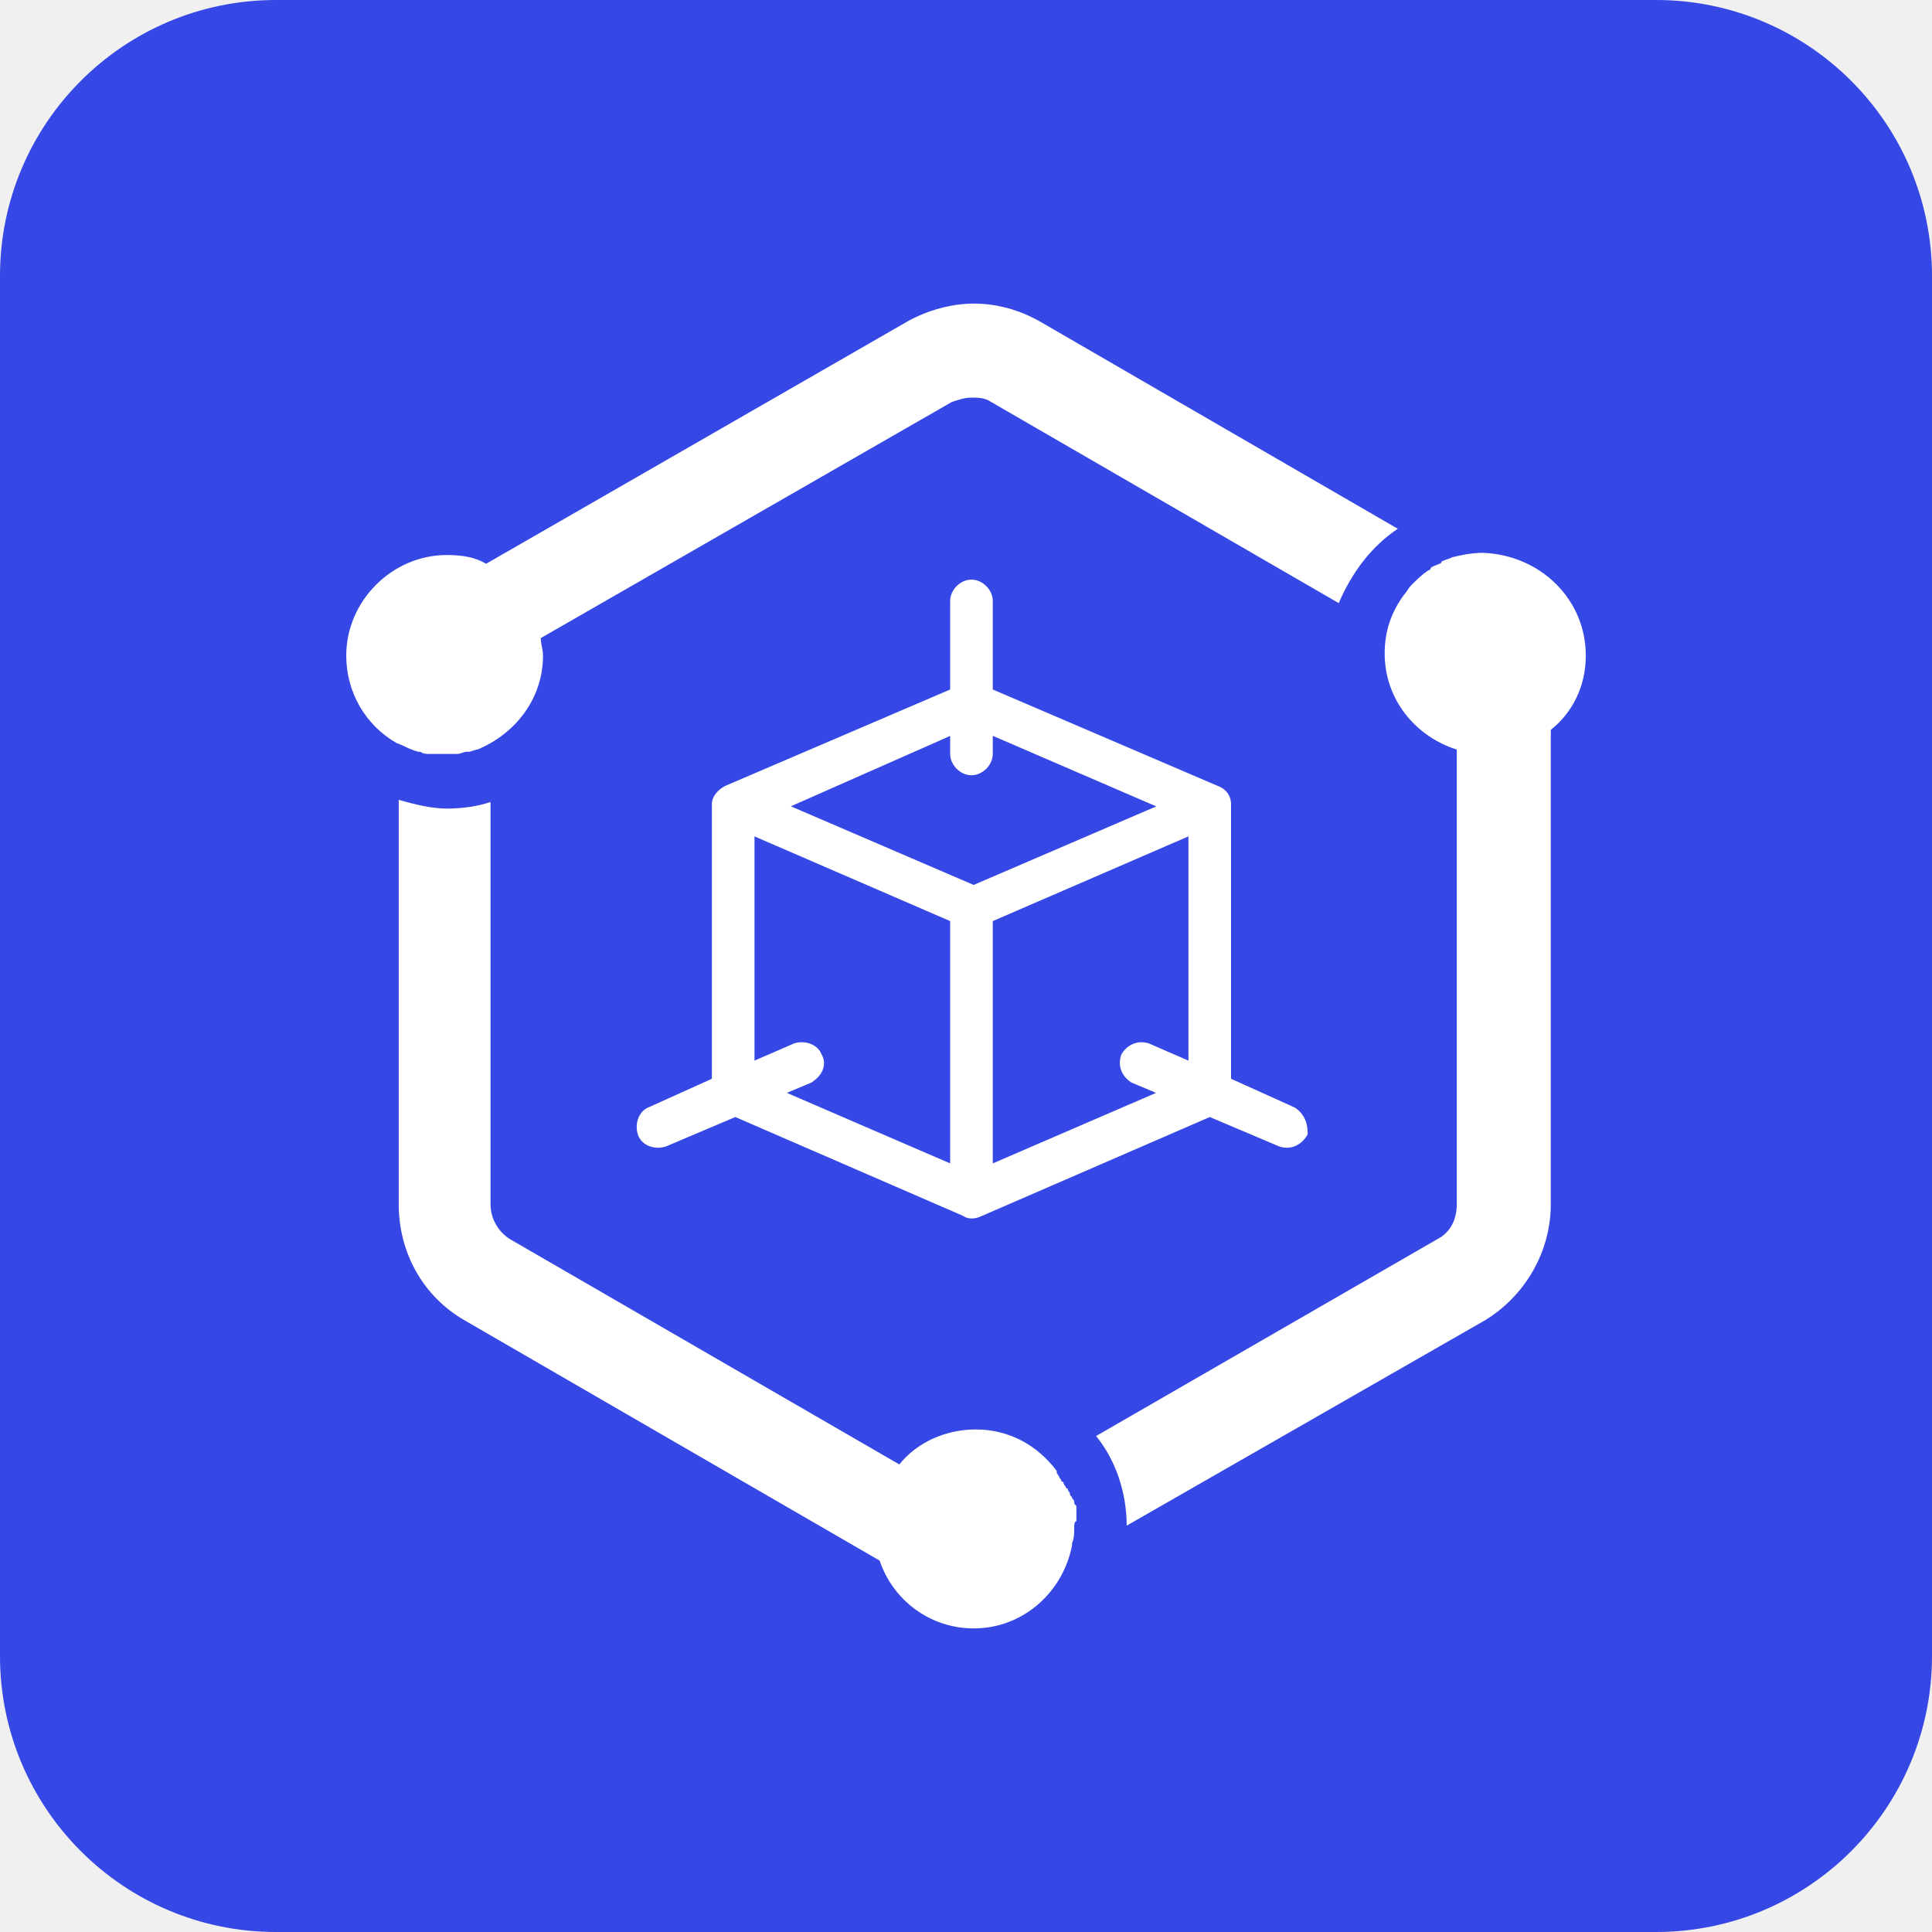
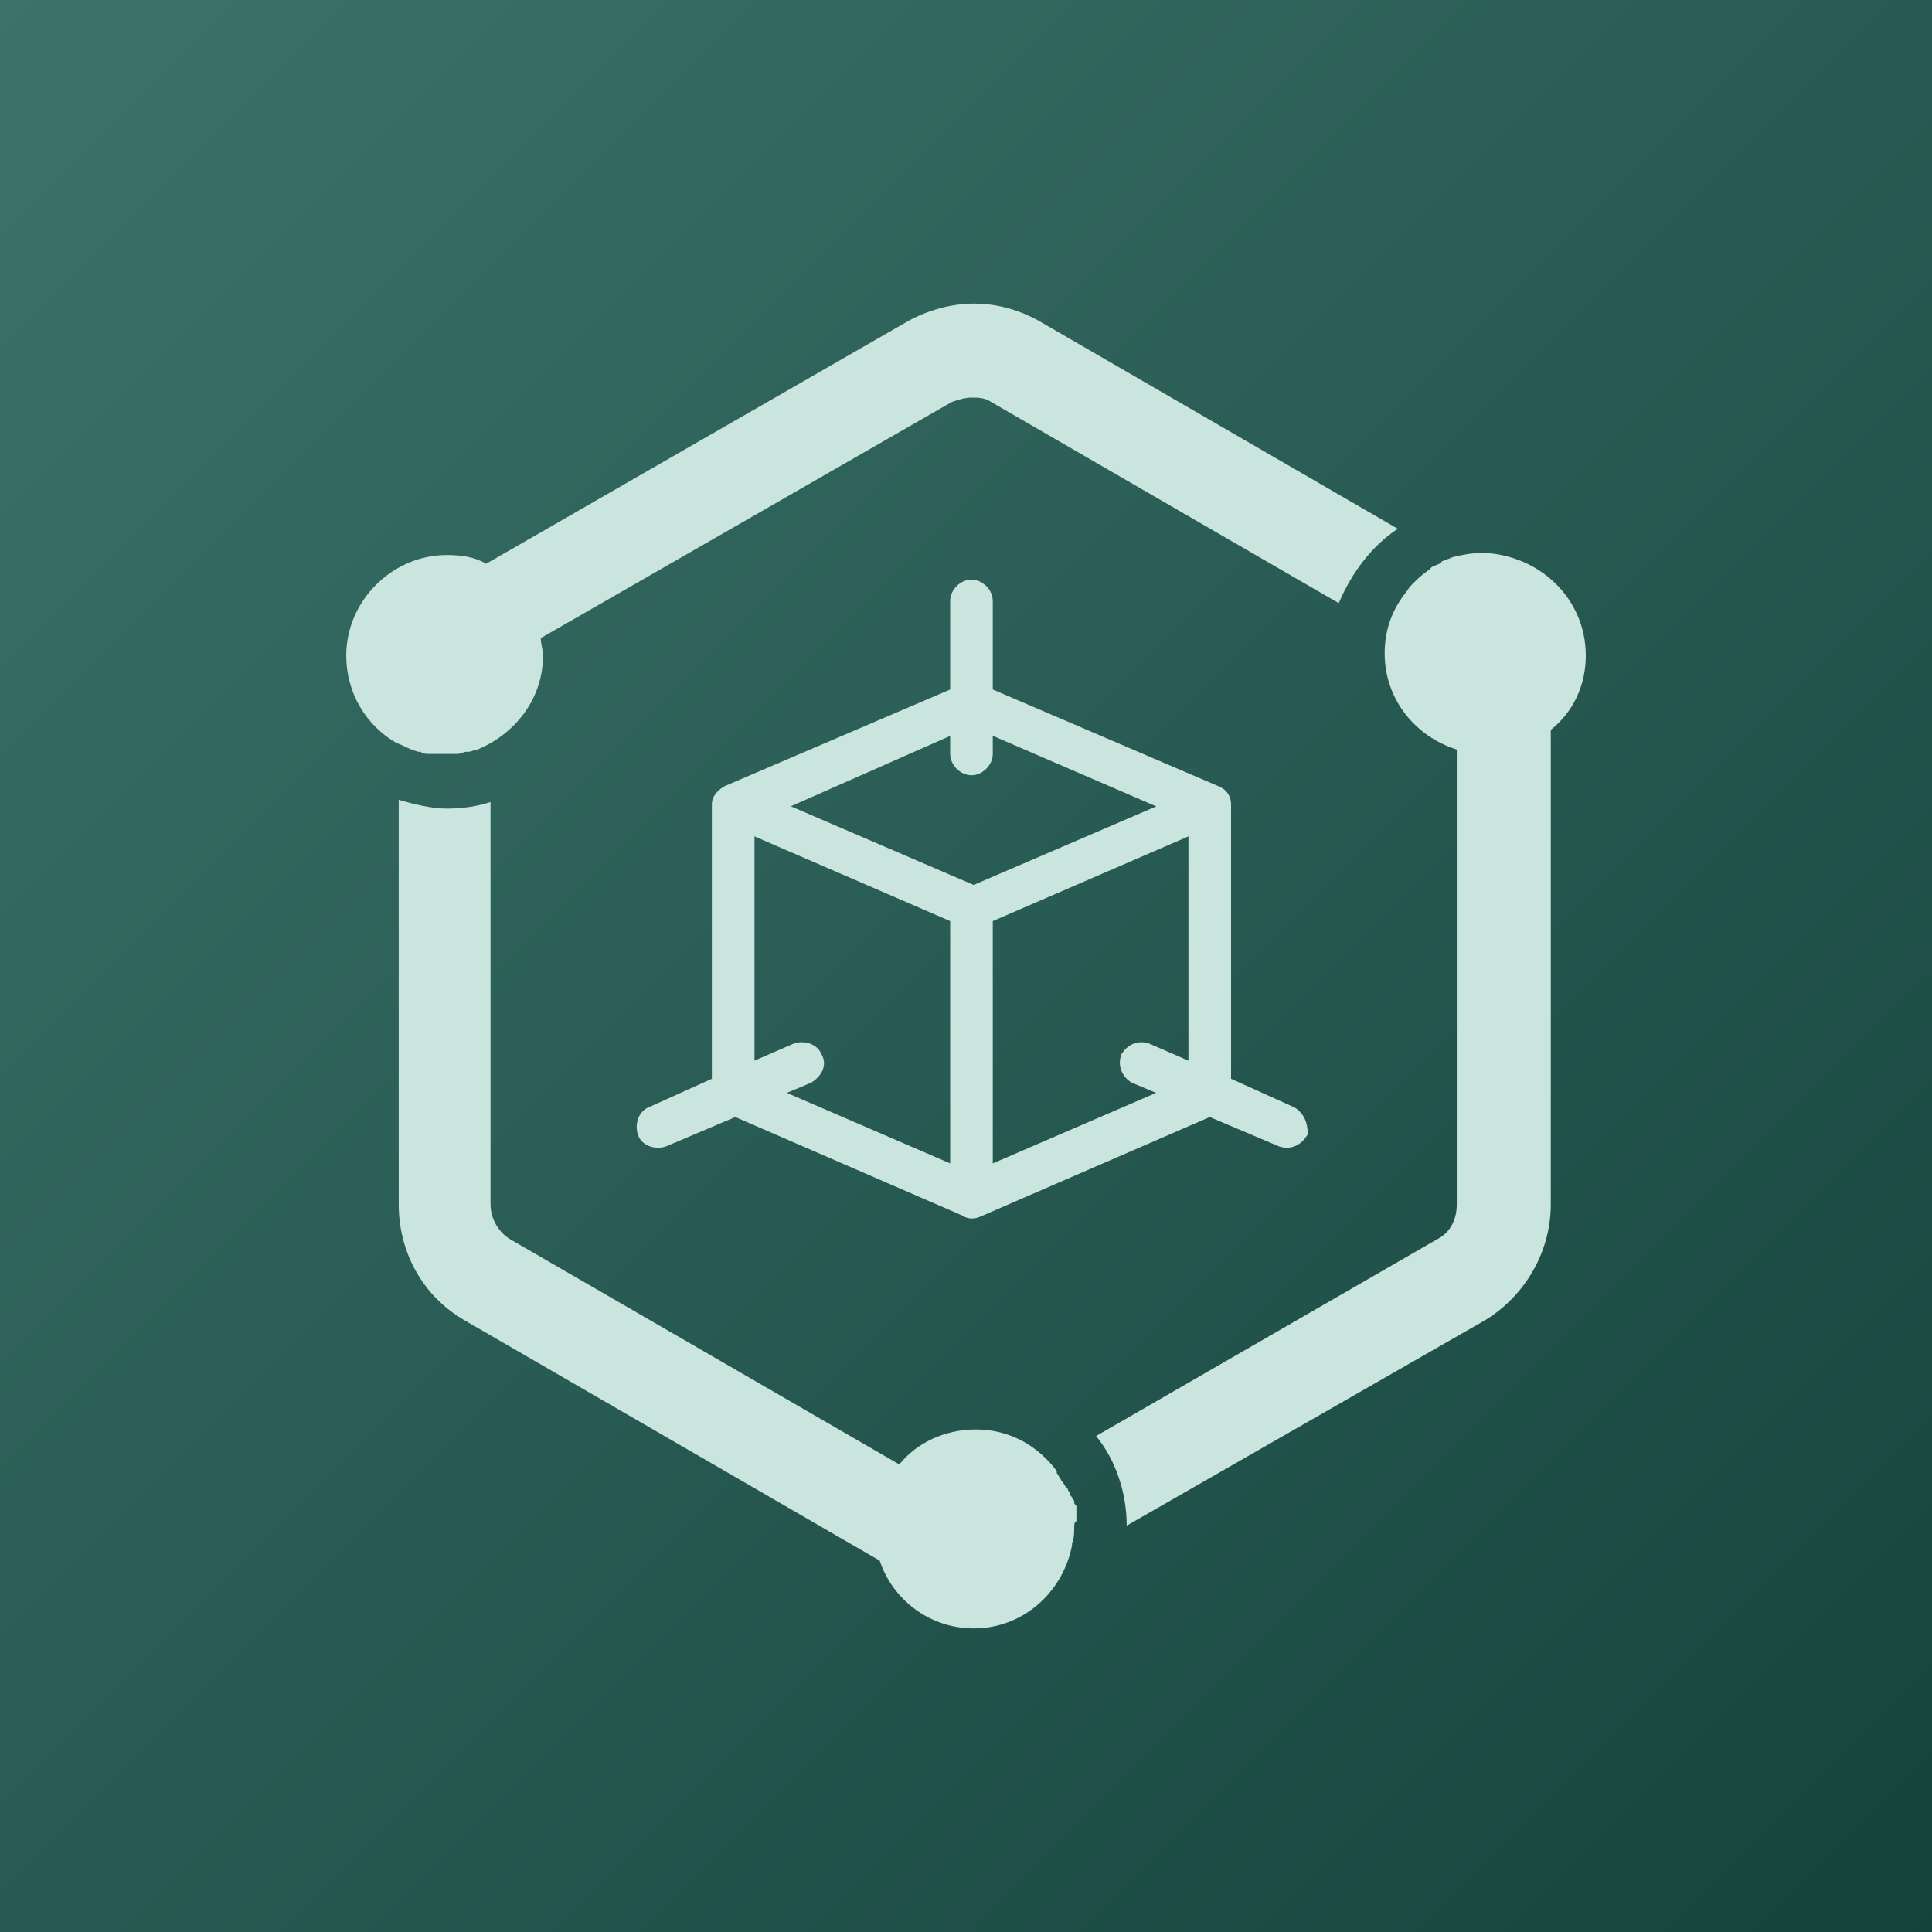
- <svg xmlns="http://www.w3.org/2000/svg" width="78,75" height="78,75" viewBox="-4,375 -4,375 74,375 74,375" fill="none">
-   <path d="M0 10C0 4.477 4.477 0 10 0H60C65.523 0 70 4.477 70 10V60C70 65.523 65.523 70 60 70H10C4.477 70 0 65.523 0 60V10Z" fill="#3547E5" />
-   <path fill-rule="evenodd" clip-rule="evenodd" d="M14.367 26.921C13.258 26.287 12.545 25.099 12.545 23.753C12.545 21.772 14.208 20.109 16.189 20.109C16.743 20.109 17.218 20.188 17.614 20.426L32.901 11.634C33.614 11.238 34.486 11 35.278 11C36.149 11 36.941 11.238 37.654 11.634L50.644 19.158C49.693 19.792 48.98 20.743 48.505 21.852L35.911 14.564C35.674 14.406 35.436 14.406 35.198 14.406C34.961 14.406 34.723 14.485 34.486 14.564L19.594 23.119C19.594 23.357 19.674 23.515 19.674 23.753C19.674 25.337 18.644 26.604 17.297 27.158C17.218 27.158 17.06 27.238 16.981 27.238H16.901C16.822 27.238 16.664 27.317 16.584 27.317H16.505C16.347 27.317 16.268 27.317 16.109 27.317C15.951 27.317 15.792 27.317 15.634 27.317H15.555C15.476 27.317 15.317 27.317 15.238 27.238H15.159C14.842 27.158 14.604 27 14.367 26.921ZM57.456 23.753C57.456 24.861 56.98 25.812 56.188 26.445V43.634C56.188 45.376 55.238 46.96 53.812 47.832L40.822 55.277C40.822 54.089 40.426 52.901 39.713 52.03L52.07 44.901C52.545 44.663 52.782 44.188 52.782 43.634V27.158C51.278 26.683 50.169 25.337 50.169 23.673C50.169 22.881 50.406 22.168 50.882 21.535C50.961 21.456 51.04 21.297 51.119 21.218C51.357 20.98 51.515 20.822 51.753 20.663C51.753 20.663 51.832 20.663 51.832 20.584C51.911 20.505 51.99 20.505 52.149 20.426C52.149 20.426 52.228 20.426 52.228 20.347C52.386 20.267 52.466 20.267 52.624 20.188C52.941 20.109 53.337 20.03 53.733 20.03C55.792 20.109 57.456 21.693 57.456 23.753ZM38.921 55.356C38.921 55.515 38.921 55.752 38.842 55.911V55.99C38.525 57.653 37.099 59 35.278 59C33.693 59 32.347 57.97 31.872 56.544L16.822 47.832C15.317 46.96 14.446 45.376 14.446 43.634V28.98C15 29.139 15.634 29.297 16.189 29.297C16.743 29.297 17.297 29.218 17.773 29.059V43.634C17.773 44.188 18.09 44.663 18.485 44.901L32.584 53.059C33.218 52.267 34.248 51.792 35.357 51.792C36.545 51.792 37.575 52.346 38.288 53.297C38.288 53.297 38.288 53.297 38.288 53.376C38.367 53.455 38.367 53.535 38.446 53.614C38.446 53.614 38.446 53.693 38.525 53.693C38.525 53.772 38.604 53.852 38.604 53.852C38.604 53.852 38.604 53.931 38.684 53.931C38.684 54.01 38.763 54.089 38.763 54.089C38.763 54.168 38.763 54.168 38.842 54.248C38.842 54.327 38.921 54.327 38.921 54.406C38.921 54.485 38.921 54.485 39 54.564C39 54.644 39 54.644 39 54.723C39 54.802 39 54.881 39 54.96C39 55.039 39 55.04 39 55.119C38.921 55.119 38.921 55.277 38.921 55.356Z" fill="white" />
-   <path d="M46.763 40.386L44.308 39.277V29.139C44.308 28.98 44.228 28.822 43.991 28.743L35.674 25.178V21.772C35.674 21.535 35.437 21.297 35.199 21.297C34.961 21.297 34.724 21.535 34.724 21.772V25.178L26.407 28.743C26.248 28.822 26.09 28.98 26.09 29.139V39.277L23.634 40.386C23.397 40.465 23.318 40.782 23.397 41.02C23.476 41.257 23.793 41.337 24.031 41.258L26.644 40.148L35.04 43.792C35.12 43.871 35.278 43.871 35.437 43.792L43.833 40.148L46.446 41.258C46.684 41.337 46.922 41.257 47.08 41.02C47.08 40.782 47.001 40.545 46.763 40.386ZM34.724 26.208V27.317C34.724 27.555 34.961 27.792 35.199 27.792C35.437 27.792 35.674 27.555 35.674 27.317V26.208L42.644 29.218L35.278 32.386L27.912 29.218L34.724 26.208ZM29.496 38.327C29.417 38.089 29.1 38.01 28.862 38.089L27.041 38.881V29.852L34.724 33.178V42.604L27.753 39.594L29.258 38.96C29.496 38.802 29.654 38.564 29.496 38.327ZM35.674 42.604V33.178L43.357 29.852V38.881L41.535 38.089C41.298 38.01 41.06 38.089 40.902 38.327C40.823 38.564 40.902 38.802 41.139 38.96L42.644 39.594L35.674 42.604Z" fill="white" />
-   <path fill-rule="evenodd" clip-rule="evenodd" d="M34.661 21.235C34.792 21.105 34.983 21 35.198 21C35.413 21 35.604 21.105 35.735 21.235C35.866 21.366 35.97 21.557 35.97 21.772V24.982L44.097 28.465C44.258 28.521 44.389 28.612 44.479 28.738C44.571 28.867 44.604 29.009 44.604 29.139V39.086L46.907 40.126L46.927 40.139C47.27 40.368 47.376 40.714 47.376 41.02V41.11L47.326 41.184C47.099 41.526 46.725 41.664 46.352 41.539L46.34 41.535L43.833 40.472L35.561 44.062C35.45 44.116 35.328 44.148 35.208 44.148C35.105 44.148 34.985 44.123 34.882 44.048L26.642 40.472L24.135 41.535L24.124 41.539C23.944 41.599 23.739 41.599 23.559 41.539C23.378 41.479 23.191 41.344 23.114 41.114C23.054 40.934 23.054 40.729 23.114 40.55C23.173 40.373 23.303 40.19 23.523 40.11L25.792 39.086V29.139C25.792 28.962 25.878 28.816 25.963 28.718C26.05 28.616 26.162 28.533 26.273 28.477L26.281 28.473L34.426 24.982V21.772C34.426 21.557 34.531 21.366 34.661 21.235ZM35.081 21.656C35.034 21.703 35.02 21.75 35.02 21.772V25.374L26.532 29.012C26.487 29.035 26.444 29.069 26.414 29.104C26.394 29.127 26.388 29.141 26.386 29.145V39.469L23.742 40.663L23.728 40.668C23.721 40.67 23.697 40.681 23.678 40.737C23.659 40.795 23.659 40.868 23.678 40.926C23.68 40.933 23.691 40.957 23.747 40.976C23.802 40.994 23.87 40.995 23.927 40.978L26.645 39.825L35.21 43.542L35.221 43.553C35.239 43.551 35.267 43.544 35.303 43.526L35.31 43.523L43.83 39.825L46.549 40.979C46.627 41.002 46.704 40.992 46.776 40.924C46.759 40.808 46.71 40.715 46.615 40.646L44.01 39.469V29.139C44.01 29.109 44.003 29.093 43.996 29.084C43.989 29.074 43.967 29.048 43.896 29.024L43.884 29.02L35.376 25.374V21.772C35.376 21.75 35.362 21.703 35.315 21.656C35.267 21.608 35.22 21.594 35.198 21.594C35.176 21.594 35.129 21.608 35.081 21.656ZM35.02 25.752V27.317C35.02 27.339 35.034 27.386 35.081 27.434C35.129 27.481 35.176 27.495 35.198 27.495C35.22 27.495 35.267 27.481 35.315 27.434C35.362 27.386 35.376 27.339 35.376 27.317V25.756L43.394 29.218L35.277 32.709L27.168 29.221L35.02 25.752ZM35.97 26.66V27.317C35.97 27.532 35.866 27.723 35.735 27.854C35.604 27.984 35.413 28.089 35.198 28.089C34.983 28.089 34.792 27.984 34.661 27.854C34.531 27.723 34.426 27.532 34.426 27.317V26.664L28.654 29.214L35.277 32.063L41.893 29.217L35.97 26.66ZM26.743 29.399L35.02 32.983V43.056L26.995 39.591L29.114 38.698C29.194 38.642 29.238 38.587 29.254 38.55C29.262 38.533 29.262 38.525 29.262 38.523C29.262 38.521 29.261 38.511 29.248 38.491L29.226 38.458L29.213 38.421C29.211 38.414 29.2 38.39 29.144 38.371C29.089 38.353 29.021 38.352 28.965 38.368L26.743 39.334V29.399ZM43.654 29.399V39.334L41.43 38.368C41.341 38.341 41.253 38.358 41.173 38.457C41.157 38.541 41.182 38.624 41.283 38.699L43.401 39.591L35.376 43.056V32.983L43.654 29.399ZM27.337 30.304V38.428L28.755 37.812L28.767 37.807C28.947 37.747 29.152 37.747 29.331 37.807C29.503 37.864 29.679 37.987 29.763 38.195C29.883 38.396 29.879 38.611 29.795 38.796C29.714 38.974 29.567 39.111 29.422 39.208L29.399 39.223L28.51 39.597L34.426 42.152V33.373L27.337 30.304ZM35.97 33.373V42.152L41.886 39.597L40.997 39.223L40.974 39.208C40.632 38.98 40.495 38.606 40.619 38.233L40.632 38.195L40.654 38.162C40.882 37.82 41.255 37.683 41.629 37.807L41.641 37.812L43.059 38.428V30.304L35.97 33.373Z" fill="white" />
+ <svg xmlns="http://www.w3.org/2000/svg" width="70" height="70" viewBox="0 0 70 70" fill="none">
+   <rect x="0" y="0" width="100%" height="100%" fill="url(#bgGradient)" />
+   <defs>
+     <linearGradient id="bgGradient" x1="0" y1="0" x2="100%" y2="100%">
+       <stop offset="0%" stop-color="#3B736A" />
+       <stop offset="100%" stop-color="#15433C" />
+     </linearGradient>
+   </defs>
+   <path fill-rule="evenodd" clip-rule="evenodd" d="M14.367 26.921C13.258 26.287 12.545 25.099 12.545 23.753C12.545 21.772 14.208 20.109 16.189 20.109C16.743 20.109 17.218 20.188 17.614 20.426L32.901 11.634C33.614 11.238 34.486 11 35.278 11C36.149 11 36.941 11.238 37.654 11.634L50.644 19.158C49.693 19.792 48.98 20.743 48.505 21.852L35.911 14.564C35.674 14.406 35.436 14.406 35.198 14.406C34.961 14.406 34.723 14.485 34.486 14.564L19.594 23.119C19.594 23.357 19.674 23.515 19.674 23.753C19.674 25.337 18.644 26.604 17.297 27.158C17.218 27.158 17.06 27.238 16.981 27.238H16.901C16.822 27.238 16.664 27.317 16.584 27.317H16.505C16.347 27.317 16.268 27.317 16.109 27.317C15.951 27.317 15.792 27.317 15.634 27.317H15.555C15.476 27.317 15.317 27.317 15.238 27.238H15.159C14.842 27.158 14.604 27 14.367 26.921ZM57.456 23.753C57.456 24.861 56.98 25.812 56.188 26.445V43.634C56.188 45.376 55.238 46.96 53.812 47.832L40.822 55.277C40.822 54.089 40.426 52.901 39.713 52.03L52.07 44.901C52.545 44.663 52.782 44.188 52.782 43.634V27.158C51.278 26.683 50.169 25.337 50.169 23.673C50.169 22.881 50.406 22.168 50.882 21.535C50.961 21.456 51.04 21.297 51.119 21.218C51.357 20.98 51.515 20.822 51.753 20.663C51.753 20.663 51.832 20.663 51.832 20.584C51.911 20.505 51.99 20.505 52.149 20.426C52.149 20.426 52.228 20.426 52.228 20.347C52.386 20.267 52.466 20.267 52.624 20.188C52.941 20.109 53.337 20.03 53.733 20.03C55.792 20.109 57.456 21.693 57.456 23.753ZM38.921 55.356C38.921 55.515 38.921 55.752 38.842 55.911V55.99C38.525 57.653 37.099 59 35.278 59C33.693 59 32.347 57.97 31.872 56.544L16.822 47.832C15.317 46.96 14.446 45.376 14.446 43.634V28.98C15 29.139 15.634 29.297 16.189 29.297C16.743 29.297 17.297 29.218 17.773 29.059V43.634C17.773 44.188 18.09 44.663 18.485 44.901L32.584 53.059C33.218 52.267 34.248 51.792 35.357 51.792C36.545 51.792 37.575 52.346 38.288 53.297C38.288 53.297 38.288 53.297 38.288 53.376C38.367 53.455 38.367 53.535 38.446 53.614C38.446 53.614 38.446 53.693 38.525 53.693C38.525 53.772 38.604 53.852 38.604 53.852C38.604 53.852 38.604 53.931 38.684 53.931C38.684 54.01 38.763 54.089 38.763 54.089C38.763 54.168 38.763 54.168 38.842 54.248C38.842 54.327 38.921 54.327 38.921 54.406C38.921 54.485 38.921 54.485 39 54.564C39 54.644 39 54.644 39 54.723C39 54.802 39 54.881 39 54.96C39 55.039 39 55.04 39 55.119C38.921 55.119 38.921 55.277 38.921 55.356Z" fill="#CAE4DE" />
+   <path d="M46.763 40.386L44.308 39.277V29.139C44.308 28.98 44.228 28.822 43.991 28.743L35.674 25.178V21.772C35.674 21.535 35.437 21.297 35.199 21.297C34.961 21.297 34.724 21.535 34.724 21.772V25.178L26.407 28.743C26.248 28.822 26.09 28.98 26.09 29.139V39.277L23.634 40.386C23.397 40.465 23.318 40.782 23.397 41.02C23.476 41.257 23.793 41.337 24.031 41.258L26.644 40.148L35.04 43.792C35.12 43.871 35.278 43.871 35.437 43.792L43.833 40.148L46.446 41.258C46.684 41.337 46.922 41.257 47.08 41.02C47.08 40.782 47.001 40.545 46.763 40.386ZM34.724 26.208V27.317C34.724 27.555 34.961 27.792 35.199 27.792C35.437 27.792 35.674 27.555 35.674 27.317V26.208L42.644 29.218L35.278 32.386L27.912 29.218L34.724 26.208ZM29.496 38.327C29.417 38.089 29.1 38.01 28.862 38.089L27.041 38.881V29.852L34.724 33.178V42.604L27.753 39.594L29.258 38.96C29.496 38.802 29.654 38.564 29.496 38.327ZM35.674 42.604V33.178L43.357 29.852V38.881L41.535 38.089C41.298 38.01 41.06 38.089 40.902 38.327C40.823 38.564 40.902 38.802 41.139 38.96L42.644 39.594L35.674 42.604Z" fill="#CAE4DE" />
+   <path fill-rule="evenodd" clip-rule="evenodd" d="M34.661 21.235C34.792 21.105 34.983 21 35.198 21C35.413 21 35.604 21.105 35.735 21.235C35.866 21.366 35.97 21.557 35.97 21.772V24.982L44.097 28.465C44.258 28.521 44.389 28.612 44.479 28.738C44.571 28.867 44.604 29.009 44.604 29.139V39.086L46.907 40.126L46.927 40.139C47.27 40.368 47.376 40.714 47.376 41.02V41.11L47.326 41.184C47.099 41.526 46.725 41.664 46.352 41.539L46.34 41.535L43.833 40.472L35.561 44.062C35.45 44.116 35.328 44.148 35.208 44.148C35.105 44.148 34.985 44.123 34.882 44.048L26.642 40.472L24.135 41.535L24.124 41.539C23.944 41.599 23.739 41.599 23.559 41.539C23.378 41.479 23.191 41.344 23.114 41.114C23.054 40.934 23.054 40.729 23.114 40.55C23.173 40.373 23.303 40.19 23.523 40.11L25.792 39.086V29.139C25.792 28.962 25.878 28.816 25.963 28.718C26.05 28.616 26.162 28.533 26.273 28.477L26.281 28.473L34.426 24.982V21.772C34.426 21.557 34.531 21.366 34.661 21.235ZM35.081 21.656C35.034 21.703 35.02 21.75 35.02 21.772V25.374L26.532 29.012C26.487 29.035 26.444 29.069 26.414 29.104C26.394 29.127 26.388 29.141 26.386 29.145V39.469L23.742 40.663L23.728 40.668C23.721 40.67 23.697 40.681 23.678 40.737C23.659 40.795 23.659 40.868 23.678 40.926C23.68 40.933 23.691 40.957 23.747 40.976C23.802 40.994 23.87 40.995 23.927 40.978L26.645 39.825L35.21 43.542L35.221 43.553C35.239 43.551 35.267 43.544 35.303 43.526L35.31 43.523L43.83 39.825L46.549 40.979C46.627 41.002 46.704 40.992 46.776 40.924C46.759 40.808 46.71 40.715 46.615 40.646L44.01 39.469V29.139C44.01 29.109 44.003 29.093 43.996 29.084C43.989 29.074 43.967 29.048 43.896 29.024L43.884 29.02L35.376 25.374V21.772C35.376 21.75 35.362 21.703 35.315 21.656C35.267 21.608 35.22 21.594 35.198 21.594C35.176 21.594 35.129 21.608 35.081 21.656ZM35.02 25.752V27.317C35.02 27.339 35.034 27.386 35.081 27.434C35.129 27.481 35.176 27.495 35.198 27.495C35.22 27.495 35.267 27.481 35.315 27.434C35.362 27.386 35.376 27.339 35.376 27.317V25.756L43.394 29.218L35.277 32.709L27.168 29.221L35.02 25.752ZM35.97 26.66V27.317C35.97 27.532 35.866 27.723 35.735 27.854C35.604 27.984 35.413 28.089 35.198 28.089C34.983 28.089 34.792 27.984 34.661 27.854C34.531 27.723 34.426 27.532 34.426 27.317V26.664L28.654 29.214L35.277 32.063L41.893 29.217L35.97 26.66ZM26.743 29.399L35.02 32.983V43.056L26.995 39.591L29.114 38.698C29.194 38.642 29.238 38.587 29.254 38.55C29.262 38.533 29.262 38.525 29.262 38.523C29.262 38.521 29.261 38.511 29.248 38.491L29.226 38.458L29.213 38.421C29.211 38.414 29.2 38.39 29.144 38.371C29.089 38.353 29.021 38.352 28.965 38.368L26.743 39.334V29.399ZM43.654 29.399V39.334L41.43 38.368C41.341 38.341 41.253 38.358 41.173 38.457C41.157 38.541 41.182 38.624 41.283 38.699L43.401 39.591L35.376 43.056V32.983L43.654 29.399ZM27.337 30.304V38.428L28.755 37.812L28.767 37.807C28.947 37.747 29.152 37.747 29.331 37.807C29.503 37.864 29.679 37.987 29.763 38.195C29.883 38.396 29.879 38.611 29.795 38.796C29.714 38.974 29.567 39.111 29.422 39.208L29.399 39.223L28.51 39.597L34.426 42.152V33.373L27.337 30.304ZM35.97 33.373V42.152L41.886 39.597L40.997 39.223L40.974 39.208C40.632 38.98 40.495 38.606 40.619 38.233L40.632 38.195L40.654 38.162C40.882 37.82 41.255 37.683 41.629 37.807L41.641 37.812L43.059 38.428V30.304L35.97 33.373Z" fill="#CAE4DE" />
</svg>
